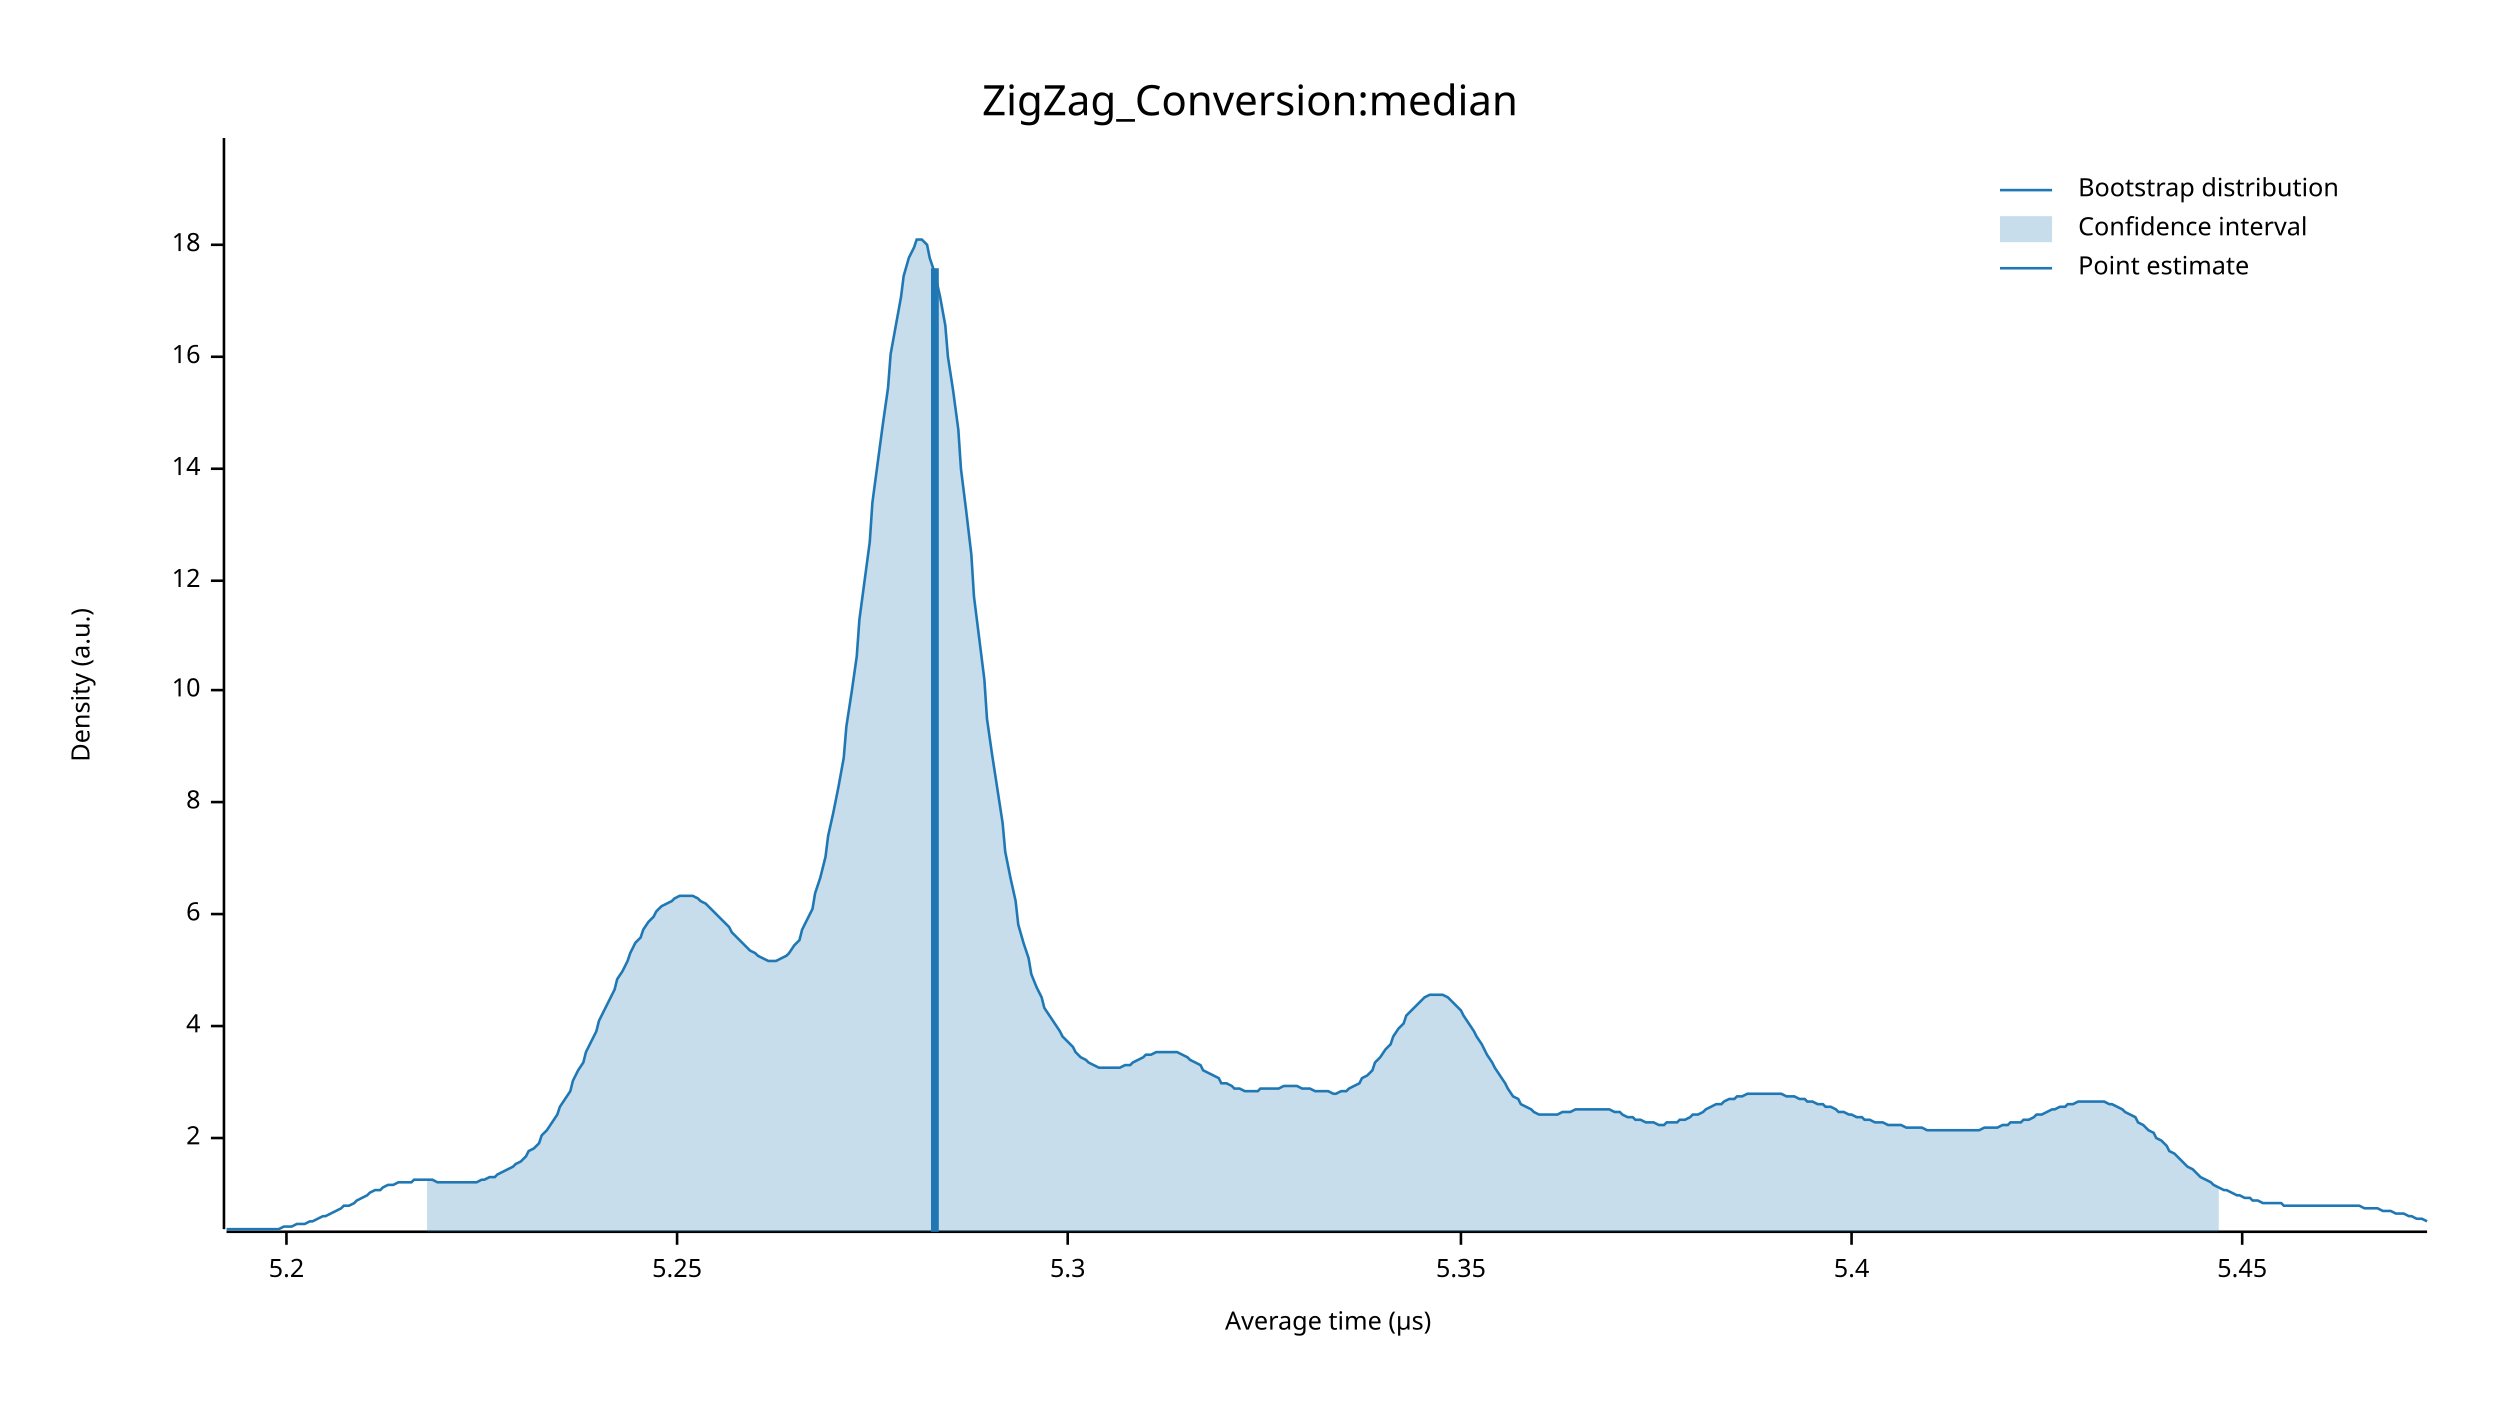
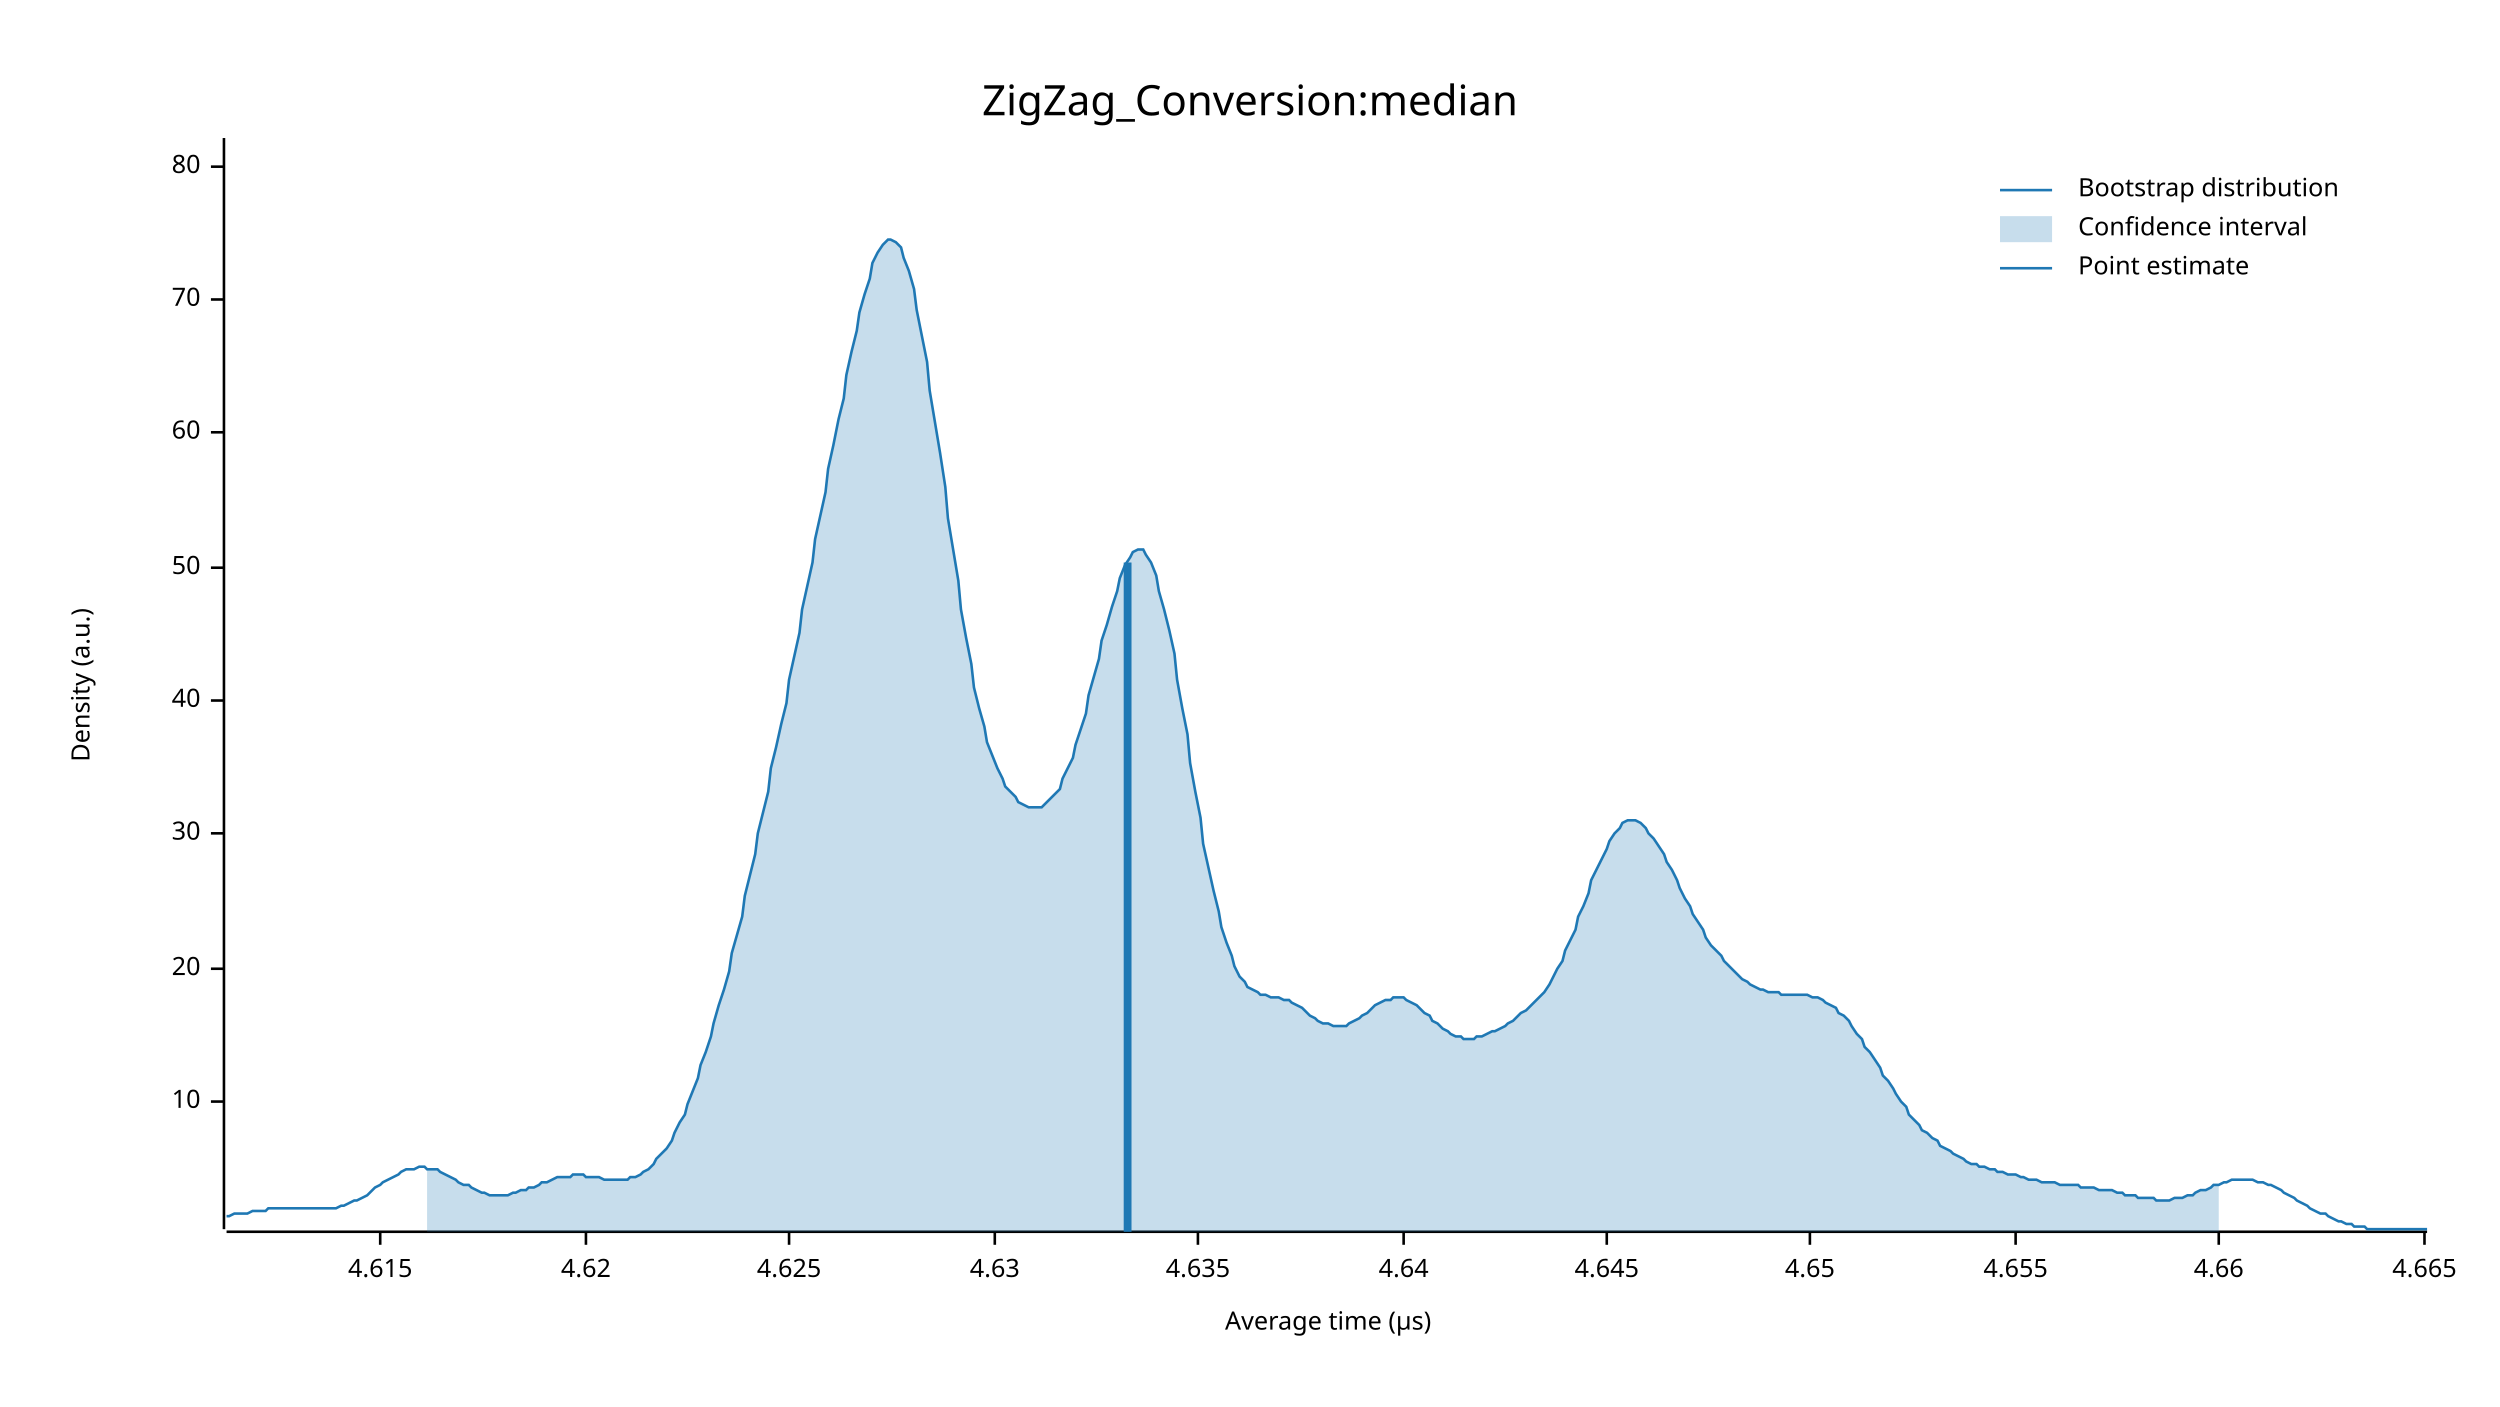
<svg xmlns="http://www.w3.org/2000/svg" width="960" height="540" viewBox="0 0 960 540">
  <text x="480" y="32" dy="0.76em" text-anchor="middle" font-family="sans-serif" font-size="16.129" opacity="1" fill="#000000">
ZigZag_Conversion:median
</text>
  <text x="27" y="263" dy="0.76em" text-anchor="middle" font-family="sans-serif" font-size="9.677" opacity="1" fill="#000000" transform="rotate(270, 27, 263)">
Density (a.u.)
</text>
  <text x="510" y="513" dy="-0.5ex" text-anchor="middle" font-family="sans-serif" font-size="9.677" opacity="1" fill="#000000">
Average time (µs)
</text>
  <polyline fill="none" opacity="1" stroke="#000000" stroke-width="1" points="86,53 86,472 " />
-   <text x="77" y="437" dy="0.5ex" text-anchor="end" font-family="sans-serif" font-size="9.677" opacity="1" fill="#000000">
- 2
- </text>
-   <polyline fill="none" opacity="1" stroke="#000000" stroke-width="1" points="81,437 86,437 " />
-   <text x="77" y="394" dy="0.5ex" text-anchor="end" font-family="sans-serif" font-size="9.677" opacity="1" fill="#000000">
- 4
- </text>
-   <polyline fill="none" opacity="1" stroke="#000000" stroke-width="1" points="81,394 86,394 " />
-   <text x="77" y="351" dy="0.5ex" text-anchor="end" font-family="sans-serif" font-size="9.677" opacity="1" fill="#000000">
- 6
- </text>
-   <polyline fill="none" opacity="1" stroke="#000000" stroke-width="1" points="81,351 86,351 " />
-   <text x="77" y="308" dy="0.5ex" text-anchor="end" font-family="sans-serif" font-size="9.677" opacity="1" fill="#000000">
- 8
- </text>
-   <polyline fill="none" opacity="1" stroke="#000000" stroke-width="1" points="81,308 86,308 " />
-   <text x="77" y="265" dy="0.5ex" text-anchor="end" font-family="sans-serif" font-size="9.677" opacity="1" fill="#000000">
+   <text x="77" y="423" dy="0.5ex" text-anchor="end" font-family="sans-serif" font-size="9.677" opacity="1" fill="#000000">
10
</text>
-   <polyline fill="none" opacity="1" stroke="#000000" stroke-width="1" points="81,265 86,265 " />
-   <text x="77" y="223" dy="0.5ex" text-anchor="end" font-family="sans-serif" font-size="9.677" opacity="1" fill="#000000">
- 12
+   <polyline fill="none" opacity="1" stroke="#000000" stroke-width="1" points="81,423 86,423 " />
+   <text x="77" y="372" dy="0.5ex" text-anchor="end" font-family="sans-serif" font-size="9.677" opacity="1" fill="#000000">
+ 20
</text>
-   <polyline fill="none" opacity="1" stroke="#000000" stroke-width="1" points="81,223 86,223 " />
-   <text x="77" y="180" dy="0.5ex" text-anchor="end" font-family="sans-serif" font-size="9.677" opacity="1" fill="#000000">
- 14
+   <polyline fill="none" opacity="1" stroke="#000000" stroke-width="1" points="81,372 86,372 " />
+   <text x="77" y="320" dy="0.5ex" text-anchor="end" font-family="sans-serif" font-size="9.677" opacity="1" fill="#000000">
+ 30
</text>
-   <polyline fill="none" opacity="1" stroke="#000000" stroke-width="1" points="81,180 86,180 " />
-   <text x="77" y="137" dy="0.5ex" text-anchor="end" font-family="sans-serif" font-size="9.677" opacity="1" fill="#000000">
- 16
+   <polyline fill="none" opacity="1" stroke="#000000" stroke-width="1" points="81,320 86,320 " />
+   <text x="77" y="269" dy="0.5ex" text-anchor="end" font-family="sans-serif" font-size="9.677" opacity="1" fill="#000000">
+ 40
</text>
-   <polyline fill="none" opacity="1" stroke="#000000" stroke-width="1" points="81,137 86,137 " />
-   <text x="77" y="94" dy="0.5ex" text-anchor="end" font-family="sans-serif" font-size="9.677" opacity="1" fill="#000000">
- 18
+   <polyline fill="none" opacity="1" stroke="#000000" stroke-width="1" points="81,269 86,269 " />
+   <text x="77" y="218" dy="0.5ex" text-anchor="end" font-family="sans-serif" font-size="9.677" opacity="1" fill="#000000">
+ 50
</text>
-   <polyline fill="none" opacity="1" stroke="#000000" stroke-width="1" points="81,94 86,94 " />
+   <polyline fill="none" opacity="1" stroke="#000000" stroke-width="1" points="81,218 86,218 " />
+   <text x="77" y="166" dy="0.5ex" text-anchor="end" font-family="sans-serif" font-size="9.677" opacity="1" fill="#000000">
+ 60
+ </text>
+   <polyline fill="none" opacity="1" stroke="#000000" stroke-width="1" points="81,166 86,166 " />
+   <text x="77" y="115" dy="0.5ex" text-anchor="end" font-family="sans-serif" font-size="9.677" opacity="1" fill="#000000">
+ 70
+ </text>
+   <polyline fill="none" opacity="1" stroke="#000000" stroke-width="1" points="81,115 86,115 " />
+   <text x="77" y="64" dy="0.5ex" text-anchor="end" font-family="sans-serif" font-size="9.677" opacity="1" fill="#000000">
+ 80
+ </text>
+   <polyline fill="none" opacity="1" stroke="#000000" stroke-width="1" points="81,64 86,64 " />
  <polyline fill="none" opacity="1" stroke="#000000" stroke-width="1" points="87,473 932,473 " />
-   <text x="110" y="483" dy="0.76em" text-anchor="middle" font-family="sans-serif" font-size="9.677" opacity="1" fill="#000000">
- 5.2
+   <text x="146" y="483" dy="0.76em" text-anchor="middle" font-family="sans-serif" font-size="9.677" opacity="1" fill="#000000">
+ 4.615
</text>
-   <polyline fill="none" opacity="1" stroke="#000000" stroke-width="1" points="110,473 110,478 " />
-   <text x="260" y="483" dy="0.76em" text-anchor="middle" font-family="sans-serif" font-size="9.677" opacity="1" fill="#000000">
- 5.25
+   <polyline fill="none" opacity="1" stroke="#000000" stroke-width="1" points="146,473 146,478 " />
+   <text x="225" y="483" dy="0.76em" text-anchor="middle" font-family="sans-serif" font-size="9.677" opacity="1" fill="#000000">
+ 4.62
</text>
-   <polyline fill="none" opacity="1" stroke="#000000" stroke-width="1" points="260,473 260,478 " />
-   <text x="410" y="483" dy="0.76em" text-anchor="middle" font-family="sans-serif" font-size="9.677" opacity="1" fill="#000000">
- 5.3
+   <polyline fill="none" opacity="1" stroke="#000000" stroke-width="1" points="225,473 225,478 " />
+   <text x="303" y="483" dy="0.76em" text-anchor="middle" font-family="sans-serif" font-size="9.677" opacity="1" fill="#000000">
+ 4.625
</text>
-   <polyline fill="none" opacity="1" stroke="#000000" stroke-width="1" points="410,473 410,478 " />
-   <text x="561" y="483" dy="0.76em" text-anchor="middle" font-family="sans-serif" font-size="9.677" opacity="1" fill="#000000">
- 5.35
+   <polyline fill="none" opacity="1" stroke="#000000" stroke-width="1" points="303,473 303,478 " />
+   <text x="382" y="483" dy="0.76em" text-anchor="middle" font-family="sans-serif" font-size="9.677" opacity="1" fill="#000000">
+ 4.63
</text>
-   <polyline fill="none" opacity="1" stroke="#000000" stroke-width="1" points="561,473 561,478 " />
-   <text x="711" y="483" dy="0.76em" text-anchor="middle" font-family="sans-serif" font-size="9.677" opacity="1" fill="#000000">
- 5.4
+   <polyline fill="none" opacity="1" stroke="#000000" stroke-width="1" points="382,473 382,478 " />
+   <text x="460" y="483" dy="0.76em" text-anchor="middle" font-family="sans-serif" font-size="9.677" opacity="1" fill="#000000">
+ 4.635
</text>
-   <polyline fill="none" opacity="1" stroke="#000000" stroke-width="1" points="711,473 711,478 " />
-   <text x="861" y="483" dy="0.76em" text-anchor="middle" font-family="sans-serif" font-size="9.677" opacity="1" fill="#000000">
- 5.45
+   <polyline fill="none" opacity="1" stroke="#000000" stroke-width="1" points="460,473 460,478 " />
+   <text x="539" y="483" dy="0.76em" text-anchor="middle" font-family="sans-serif" font-size="9.677" opacity="1" fill="#000000">
+ 4.64
</text>
-   <polyline fill="none" opacity="1" stroke="#000000" stroke-width="1" points="861,473 861,478 " />
-   <polyline fill="none" opacity="1" stroke="#1F78B4" stroke-width="1" points="87,472 88,472 90,472 92,472 93,472 95,472 97,472 98,472 100,472 102,472 103,472 105,472 107,472 109,471 110,471 112,471 114,470 115,470 117,470 119,469 120,469 122,468 124,467 125,467 127,466 129,465 131,464 132,463 134,463 136,462 137,461 139,460 141,459 142,458 144,457 146,457 147,456 149,455 151,455 153,454 154,454 156,454 158,454 159,453 161,453 163,453 164,453 166,453 168,454 169,454 171,454 173,454 175,454 176,454 178,454 180,454 181,454 183,454 185,453 186,453 188,452 190,452 191,451 193,450 195,449 197,448 198,447 200,446 202,444 203,442 205,441 207,439 208,436 210,434 212,431 214,428 215,425 217,422 219,419 220,415 222,411 224,408 225,404 227,400 229,396 230,392 232,388 234,384 236,380 237,376 239,373 241,369 242,366 244,362 246,360 247,357 249,354 251,352 252,350 254,348 256,347 258,346 259,345 261,344 263,344 264,344 266,344 268,345 269,346 271,347 273,349 274,350 276,352 278,354 280,356 281,358 283,360 285,362 286,363 288,365 290,366 291,367 293,368 295,369 296,369 298,369 300,368 302,367 303,366 305,363 307,361 308,357 310,353 312,349 313,343 315,337 317,329 318,321 320,312 322,302 324,291 325,279 327,266 329,252 330,238 332,223 334,208 335,193 337,178 339,163 341,149 342,136 344,125 346,114 347,106 349,99 351,95 352,92 354,92 356,94 357,99 359,105 361,114 363,125 364,137 366,150 368,165 369,180 371,196 373,213 374,229 376,245 378,261 379,276 381,290 383,303 385,316 386,327 388,337 390,346 391,355 393,362 395,368 396,374 398,379 400,383 401,387 403,390 405,393 407,396 408,398 410,400 412,402 413,404 415,406 417,407 418,408 420,409 422,410 423,410 425,410 427,410 429,410 430,410 432,409 434,409 435,408 437,407 439,406 440,405 442,405 444,404 445,404 447,404 449,404 451,404 452,404 454,405 456,406 457,407 459,408 461,409 462,411 464,412 466,413 468,414 469,416 471,416 473,417 474,418 476,418 478,419 479,419 481,419 483,419 484,418 486,418 488,418 490,418 491,418 493,417 495,417 496,417 498,417 500,418 501,418 503,418 505,419 506,419 508,419 510,419 512,420 513,420 515,419 517,419 518,418 520,417 522,416 523,414 525,413 527,411 528,408 530,406 532,403 534,401 535,398 537,395 539,393 540,390 542,388 544,386 545,385 547,383 549,382 550,382 552,382 554,382 556,383 557,384 559,386 561,388 562,390 564,393 566,396 567,398 569,401 571,405 573,408 574,410 576,413 578,416 579,418 581,421 583,422 584,424 586,425 588,426 589,427 591,428 593,428 595,428 596,428 598,428 600,427 601,427 603,427 605,426 606,426 608,426 610,426 611,426 613,426 615,426 617,426 618,426 620,427 622,427 623,428 625,429 627,429 628,430 630,430 632,431 633,431 635,431 637,432 639,432 640,431 642,431 644,431 645,430 647,430 649,429 650,428 652,428 654,427 655,426 657,425 659,424 661,424 662,423 664,422 666,422 667,421 669,421 671,420 672,420 674,420 676,420 677,420 679,420 681,420 683,420 684,420 686,421 688,421 689,421 691,422 693,422 694,423 696,423 698,424 700,424 701,425 703,425 705,426 706,427 708,427 710,428 711,428 713,429 715,429 716,430 718,430 720,431 722,431 723,431 725,432 727,432 728,432 730,432 732,433 733,433 735,433 737,433 738,433 740,434 742,434 744,434 745,434 747,434 749,434 750,434 752,434 754,434 755,434 757,434 759,434 760,434 762,433 764,433 766,433 767,433 769,432 771,432 772,431 774,431 776,431 777,430 779,430 781,429 782,428 784,428 786,427 788,426 789,426 791,425 793,425 794,424 796,424 798,423 799,423 801,423 803,423 804,423 806,423 808,423 810,424 811,424 813,425 815,426 816,427 818,428 820,429 821,431 823,432 825,434 827,435 828,437 830,438 832,440 833,442 835,443 837,445 838,446 840,448 842,449 843,450 845,452 847,453 849,454 850,455 852,456 854,457 855,457 857,458 859,459 860,459 862,460 864,460 865,461 867,461 869,462 871,462 872,462 874,462 876,462 877,463 879,463 881,463 882,463 884,463 886,463 887,463 889,463 891,463 893,463 894,463 896,463 898,463 899,463 901,463 903,463 904,463 906,463 908,464 909,464 911,464 913,464 915,465 916,465 918,465 920,466 921,466 923,466 925,467 926,467 928,468 930,468 932,469 " />
-   <polygon opacity="0.25" fill="#1F78B4" points="164,453 166,453 168,454 169,454 171,454 173,454 175,454 176,454 178,454 180,454 181,454 183,454 185,453 186,453 188,452 190,452 191,451 193,450 195,449 197,448 198,447 200,446 202,444 203,442 205,441 207,439 208,436 210,434 212,431 214,428 215,425 217,422 219,419 220,415 222,411 224,408 225,404 227,400 229,396 230,392 232,388 234,384 236,380 237,376 239,373 241,369 242,366 244,362 246,360 247,357 249,354 251,352 252,350 254,348 256,347 258,346 259,345 261,344 263,344 264,344 266,344 268,345 269,346 271,347 273,349 274,350 276,352 278,354 280,356 281,358 283,360 285,362 286,363 288,365 290,366 291,367 293,368 295,369 296,369 298,369 300,368 302,367 303,366 305,363 307,361 308,357 310,353 312,349 313,343 315,337 317,329 318,321 320,312 322,302 324,291 325,279 327,266 329,252 330,238 332,223 334,208 335,193 337,178 339,163 341,149 342,136 344,125 346,114 347,106 349,99 351,95 352,92 354,92 356,94 357,99 359,105 361,114 363,125 364,137 366,150 368,165 369,180 371,196 373,213 374,229 376,245 378,261 379,276 381,290 383,303 385,316 386,327 388,337 390,346 391,355 393,362 395,368 396,374 398,379 400,383 401,387 403,390 405,393 407,396 408,398 410,400 412,402 413,404 415,406 417,407 418,408 420,409 422,410 423,410 425,410 427,410 429,410 430,410 432,409 434,409 435,408 437,407 439,406 440,405 442,405 444,404 445,404 447,404 449,404 451,404 452,404 454,405 456,406 457,407 459,408 461,409 462,411 464,412 466,413 468,414 469,416 471,416 473,417 474,418 476,418 478,419 479,419 481,419 483,419 484,418 486,418 488,418 490,418 491,418 493,417 495,417 496,417 498,417 500,418 501,418 503,418 505,419 506,419 508,419 510,419 512,420 513,420 515,419 517,419 518,418 520,417 522,416 523,414 525,413 527,411 528,408 530,406 532,403 534,401 535,398 537,395 539,393 540,390 542,388 544,386 545,385 547,383 549,382 550,382 552,382 554,382 556,383 557,384 559,386 561,388 562,390 564,393 566,396 567,398 569,401 571,405 573,408 574,410 576,413 578,416 579,418 581,421 583,422 584,424 586,425 588,426 589,427 591,428 593,428 595,428 596,428 598,428 600,427 601,427 603,427 605,426 606,426 608,426 610,426 611,426 613,426 615,426 617,426 618,426 620,427 622,427 623,428 625,429 627,429 628,430 630,430 632,431 633,431 635,431 637,432 639,432 640,431 642,431 644,431 645,430 647,430 649,429 650,428 652,428 654,427 655,426 657,425 659,424 661,424 662,423 664,422 666,422 667,421 669,421 671,420 672,420 674,420 676,420 677,420 679,420 681,420 683,420 684,420 686,421 688,421 689,421 691,422 693,422 694,423 696,423 698,424 700,424 701,425 703,425 705,426 706,427 708,427 710,428 711,428 713,429 715,429 716,430 718,430 720,431 722,431 723,431 725,432 727,432 728,432 730,432 732,433 733,433 735,433 737,433 738,433 740,434 742,434 744,434 745,434 747,434 749,434 750,434 752,434 754,434 755,434 757,434 759,434 760,434 762,433 764,433 766,433 767,433 769,432 771,432 772,431 774,431 776,431 777,430 779,430 781,429 782,428 784,428 786,427 788,426 789,426 791,425 793,425 794,424 796,424 798,423 799,423 801,423 803,423 804,423 806,423 808,423 810,424 811,424 813,425 815,426 816,427 818,428 820,429 821,431 823,432 825,434 827,435 828,437 830,438 832,440 833,442 835,443 837,445 838,446 840,448 842,449 843,450 845,452 847,453 849,454 850,455 852,456 852,473 164,473 " />
-   <polyline fill="none" opacity="1" stroke="#1F78B4" stroke-width="3" points="359,473 359,103 " />
+   <polyline fill="none" opacity="1" stroke="#000000" stroke-width="1" points="539,473 539,478 " />
+   <text x="617" y="483" dy="0.76em" text-anchor="middle" font-family="sans-serif" font-size="9.677" opacity="1" fill="#000000">
+ 4.645
+ </text>
+   <polyline fill="none" opacity="1" stroke="#000000" stroke-width="1" points="617,473 617,478 " />
+   <text x="695" y="483" dy="0.76em" text-anchor="middle" font-family="sans-serif" font-size="9.677" opacity="1" fill="#000000">
+ 4.65
+ </text>
+   <polyline fill="none" opacity="1" stroke="#000000" stroke-width="1" points="695,473 695,478 " />
+   <text x="774" y="483" dy="0.76em" text-anchor="middle" font-family="sans-serif" font-size="9.677" opacity="1" fill="#000000">
+ 4.655
+ </text>
+   <polyline fill="none" opacity="1" stroke="#000000" stroke-width="1" points="774,473 774,478 " />
+   <text x="852" y="483" dy="0.76em" text-anchor="middle" font-family="sans-serif" font-size="9.677" opacity="1" fill="#000000">
+ 4.66
+ </text>
+   <polyline fill="none" opacity="1" stroke="#000000" stroke-width="1" points="852,473 852,478 " />
+   <text x="931" y="483" dy="0.76em" text-anchor="middle" font-family="sans-serif" font-size="9.677" opacity="1" fill="#000000">
+ 4.665
+ </text>
+   <polyline fill="none" opacity="1" stroke="#000000" stroke-width="1" points="931,473 931,478 " />
+   <polyline fill="none" opacity="1" stroke="#1F78B4" stroke-width="1" points="87,467 88,467 90,466 92,466 93,466 95,466 97,465 98,465 100,465 102,465 103,464 105,464 107,464 109,464 110,464 112,464 114,464 115,464 117,464 119,464 120,464 122,464 124,464 125,464 127,464 129,464 131,463 132,463 134,462 136,461 137,461 139,460 141,459 142,458 144,456 146,455 147,454 149,453 151,452 153,451 154,450 156,449 158,449 159,449 161,448 163,448 164,449 166,449 168,449 169,450 171,451 173,452 175,453 176,454 178,455 180,455 181,456 183,457 185,458 186,458 188,459 190,459 191,459 193,459 195,459 197,458 198,458 200,457 202,457 203,456 205,456 207,455 208,454 210,454 212,453 214,452 215,452 217,452 219,452 220,451 222,451 224,451 225,452 227,452 229,452 230,452 232,453 234,453 236,453 237,453 239,453 241,453 242,452 244,452 246,451 247,450 249,449 251,447 252,445 254,443 256,441 258,438 259,435 261,431 263,428 264,424 266,419 268,414 269,409 271,404 273,398 274,393 276,386 278,380 280,373 281,366 283,359 285,352 286,344 288,336 290,328 291,320 293,312 295,304 296,295 298,287 300,278 302,270 303,261 305,252 307,243 308,234 310,225 312,216 313,207 315,198 317,189 318,180 320,171 322,161 324,153 325,144 327,135 329,127 330,120 332,113 334,107 335,101 337,97 339,94 341,92 342,92 344,93 346,95 347,99 349,104 351,111 352,119 354,129 356,139 357,150 359,162 361,174 363,187 364,199 366,211 368,223 369,234 371,245 373,255 374,264 376,272 378,279 379,285 381,290 383,295 385,299 386,302 388,304 390,306 391,308 393,309 395,310 396,310 398,310 400,310 401,309 403,307 405,305 407,303 408,299 410,295 412,291 413,286 415,280 417,274 418,267 420,260 422,253 423,246 425,240 427,233 429,227 430,222 432,217 434,214 435,212 437,211 439,211 440,213 442,216 444,221 445,227 447,234 449,242 451,251 452,261 454,272 456,282 457,293 459,304 461,314 462,324 464,333 466,342 468,350 469,356 471,362 473,367 474,371 476,375 478,377 479,379 481,380 483,381 484,382 486,382 488,383 490,383 491,383 493,384 495,384 496,385 498,386 500,387 501,388 503,390 505,391 506,392 508,393 510,393 512,394 513,394 515,394 517,394 518,393 520,392 522,391 523,390 525,389 527,387 528,386 530,385 532,384 534,384 535,383 537,383 539,383 540,384 542,385 544,386 545,387 547,389 549,390 550,392 552,393 554,395 556,396 557,397 559,398 561,398 562,399 564,399 566,399 567,398 569,398 571,397 573,396 574,396 576,395 578,394 579,393 581,392 583,390 584,389 586,388 588,386 589,385 591,383 593,381 595,378 596,376 598,372 600,369 601,365 603,361 605,357 606,352 608,348 610,343 611,338 613,334 615,330 617,326 618,323 620,320 622,318 623,316 625,315 627,315 628,315 630,316 632,318 633,320 635,322 637,325 639,328 640,331 642,334 644,338 645,341 647,345 649,348 650,351 652,354 654,357 655,360 657,363 659,365 661,367 662,369 664,371 666,373 667,374 669,376 671,377 672,378 674,379 676,380 677,380 679,381 681,381 683,381 684,382 686,382 688,382 689,382 691,382 693,382 694,382 696,383 698,383 700,384 701,385 703,386 705,387 706,389 708,390 710,392 711,394 713,397 715,399 716,402 718,404 720,407 722,410 723,413 725,415 727,418 728,420 730,423 732,425 733,428 735,430 737,432 738,434 740,435 742,437 744,438 745,440 747,441 749,442 750,443 752,444 754,445 755,446 757,447 759,447 760,448 762,448 764,449 766,449 767,450 769,450 771,451 772,451 774,451 776,452 777,452 779,453 781,453 782,453 784,454 786,454 788,454 789,454 791,455 793,455 794,455 796,455 798,455 799,456 801,456 803,456 804,456 806,457 808,457 810,457 811,457 813,458 815,458 816,459 818,459 820,459 821,460 823,460 825,460 827,460 828,461 830,461 832,461 833,461 835,460 837,460 838,460 840,459 842,459 843,458 845,457 847,457 849,456 850,455 852,455 854,454 855,454 857,453 859,453 860,453 862,453 864,453 865,453 867,454 869,454 871,455 872,455 874,456 876,457 877,458 879,459 881,460 882,461 884,462 886,463 887,464 889,465 891,466 893,466 894,467 896,468 898,469 899,469 901,470 903,470 904,471 906,471 908,471 909,472 911,472 913,472 915,472 916,472 918,472 920,472 921,472 923,472 925,472 926,472 928,472 930,472 932,472 " />
+   <polygon opacity="0.25" fill="#1F78B4" points="164,449 166,449 168,449 169,450 171,451 173,452 175,453 176,454 178,455 180,455 181,456 183,457 185,458 186,458 188,459 190,459 191,459 193,459 195,459 197,458 198,458 200,457 202,457 203,456 205,456 207,455 208,454 210,454 212,453 214,452 215,452 217,452 219,452 220,451 222,451 224,451 225,452 227,452 229,452 230,452 232,453 234,453 236,453 237,453 239,453 241,453 242,452 244,452 246,451 247,450 249,449 251,447 252,445 254,443 256,441 258,438 259,435 261,431 263,428 264,424 266,419 268,414 269,409 271,404 273,398 274,393 276,386 278,380 280,373 281,366 283,359 285,352 286,344 288,336 290,328 291,320 293,312 295,304 296,295 298,287 300,278 302,270 303,261 305,252 307,243 308,234 310,225 312,216 313,207 315,198 317,189 318,180 320,171 322,161 324,153 325,144 327,135 329,127 330,120 332,113 334,107 335,101 337,97 339,94 341,92 342,92 344,93 346,95 347,99 349,104 351,111 352,119 354,129 356,139 357,150 359,162 361,174 363,187 364,199 366,211 368,223 369,234 371,245 373,255 374,264 376,272 378,279 379,285 381,290 383,295 385,299 386,302 388,304 390,306 391,308 393,309 395,310 396,310 398,310 400,310 401,309 403,307 405,305 407,303 408,299 410,295 412,291 413,286 415,280 417,274 418,267 420,260 422,253 423,246 425,240 427,233 429,227 430,222 432,217 434,214 435,212 437,211 439,211 440,213 442,216 444,221 445,227 447,234 449,242 451,251 452,261 454,272 456,282 457,293 459,304 461,314 462,324 464,333 466,342 468,350 469,356 471,362 473,367 474,371 476,375 478,377 479,379 481,380 483,381 484,382 486,382 488,383 490,383 491,383 493,384 495,384 496,385 498,386 500,387 501,388 503,390 505,391 506,392 508,393 510,393 512,394 513,394 515,394 517,394 518,393 520,392 522,391 523,390 525,389 527,387 528,386 530,385 532,384 534,384 535,383 537,383 539,383 540,384 542,385 544,386 545,387 547,389 549,390 550,392 552,393 554,395 556,396 557,397 559,398 561,398 562,399 564,399 566,399 567,398 569,398 571,397 573,396 574,396 576,395 578,394 579,393 581,392 583,390 584,389 586,388 588,386 589,385 591,383 593,381 595,378 596,376 598,372 600,369 601,365 603,361 605,357 606,352 608,348 610,343 611,338 613,334 615,330 617,326 618,323 620,320 622,318 623,316 625,315 627,315 628,315 630,316 632,318 633,320 635,322 637,325 639,328 640,331 642,334 644,338 645,341 647,345 649,348 650,351 652,354 654,357 655,360 657,363 659,365 661,367 662,369 664,371 666,373 667,374 669,376 671,377 672,378 674,379 676,380 677,380 679,381 681,381 683,381 684,382 686,382 688,382 689,382 691,382 693,382 694,382 696,383 698,383 700,384 701,385 703,386 705,387 706,389 708,390 710,392 711,394 713,397 715,399 716,402 718,404 720,407 722,410 723,413 725,415 727,418 728,420 730,423 732,425 733,428 735,430 737,432 738,434 740,435 742,437 744,438 745,440 747,441 749,442 750,443 752,444 754,445 755,446 757,447 759,447 760,448 762,448 764,449 766,449 767,450 769,450 771,451 772,451 774,451 776,452 777,452 779,453 781,453 782,453 784,454 786,454 788,454 789,454 791,455 793,455 794,455 796,455 798,455 799,456 801,456 803,456 804,456 806,457 808,457 810,457 811,457 813,458 815,458 816,459 818,459 820,459 821,460 823,460 825,460 827,460 828,461 830,461 832,461 833,461 835,460 837,460 838,460 840,459 842,459 843,458 845,457 847,457 849,456 850,455 852,455 852,473 164,473 " />
+   <polyline fill="none" opacity="1" stroke="#1F78B4" stroke-width="3" points="433,473 433,216 " />
  <text x="798" y="68" dy="0.76em" text-anchor="start" font-family="sans-serif" font-size="9.677" opacity="1" fill="#000000">
Bootstrap distribution
</text>
  <text x="798" y="83" dy="0.76em" text-anchor="start" font-family="sans-serif" font-size="9.677" opacity="1" fill="#000000">
Confidence interval
</text>
  <text x="798" y="98" dy="0.76em" text-anchor="start" font-family="sans-serif" font-size="9.677" opacity="1" fill="#000000">
Point estimate
</text>
  <polyline fill="none" opacity="1" stroke="#1F78B4" stroke-width="1" points="768,73 788,73 " />
  <rect x="768" y="83" width="20" height="10" opacity="0.25" fill="#1F78B4" stroke="none" />
  <polyline fill="none" opacity="1" stroke="#1F78B4" stroke-width="1" points="768,103 788,103 " />
</svg>
